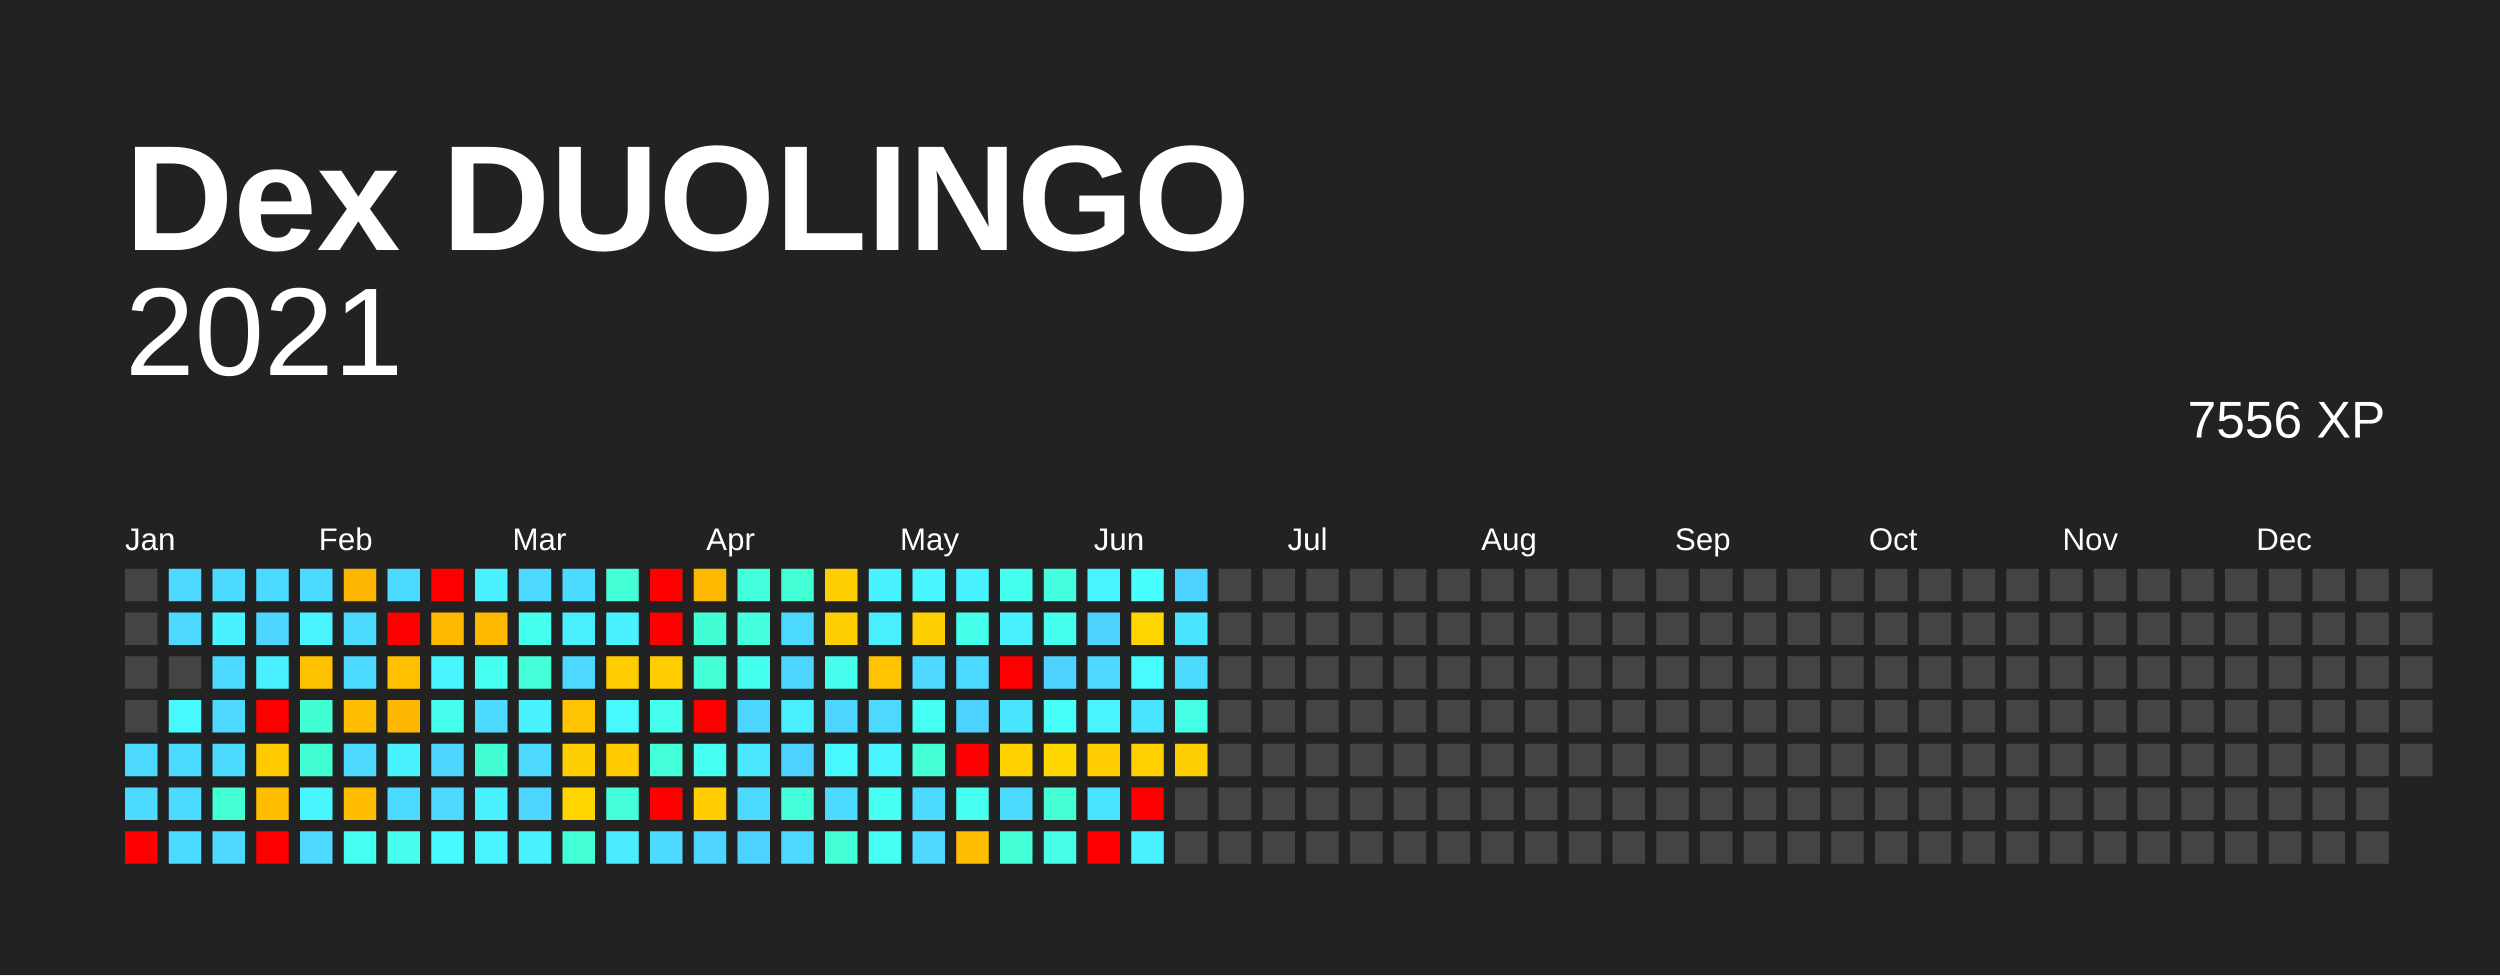
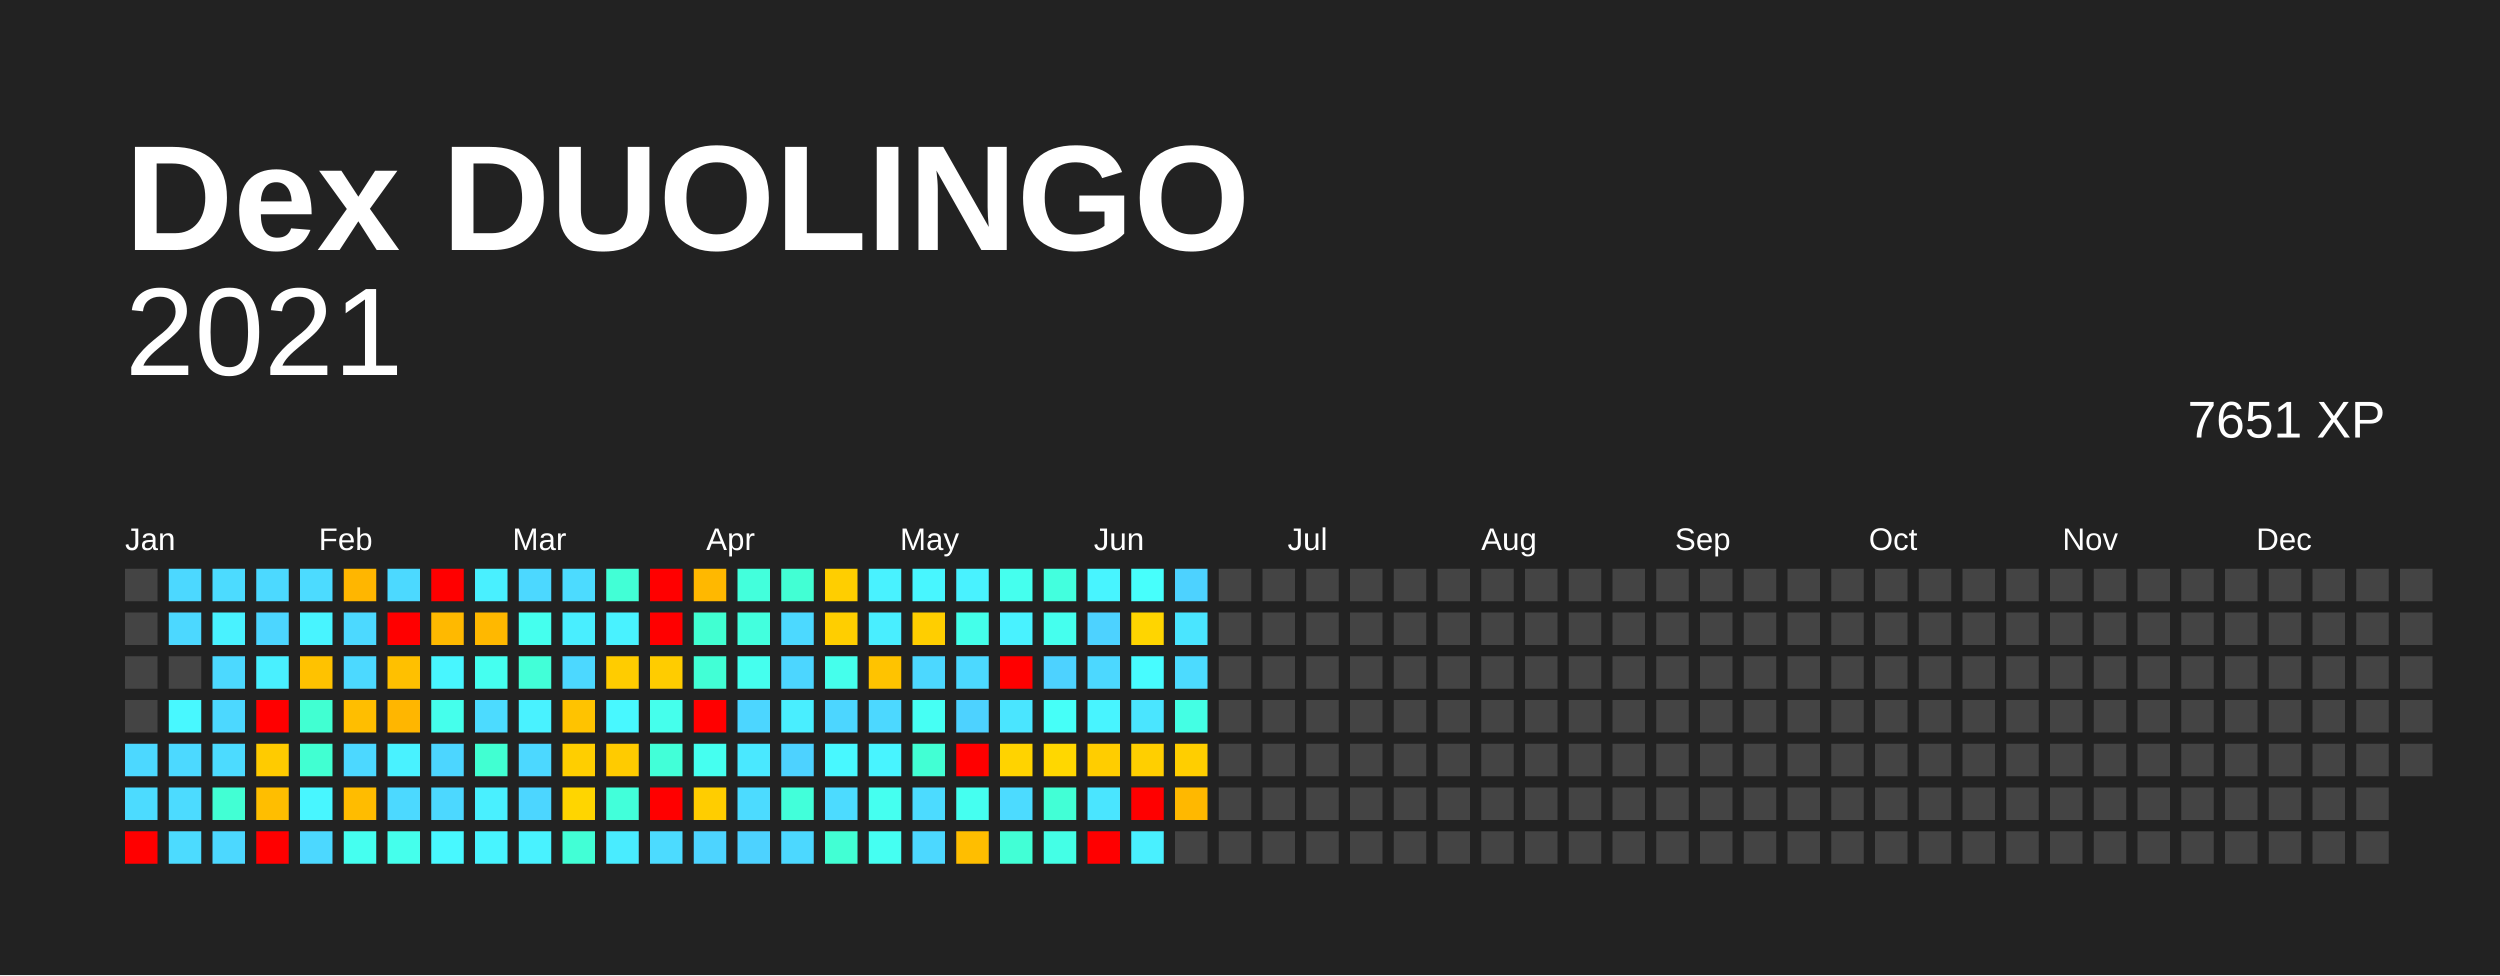
<svg xmlns="http://www.w3.org/2000/svg" baseProfile="full" height="78mm" version="1.1" viewBox="0,0,200,78" width="200mm">
  <defs />
  <rect fill="#222222" height="78" width="200" x="0" y="0" />
  <text fill="#FFFFFF" style="font-size:12px; font-family:Arial; font-weight:bold;" x="10" y="20">Dex DUOLINGO</text>
  <text alignment-baseline="hanging" fill="#FFFFFF" style="font-size:10.0px; font-family:Arial;" x="10" y="30">2021</text>
-   <text alignment-baseline="hanging" fill="#FFFFFF" style="font-size:4.125px; font-family:Arial;" x="175" y="35">7556 XP</text>
+   <text alignment-baseline="hanging" fill="#FFFFFF" style="font-size:4.125px; font-family:Arial;" x="175" y="35">7651 XP</text>
  <text fill="#FFFFFF" style="font-size:2.5px; font-family:Arial" x="10.0" y="44">Jan</text>
  <text fill="#FFFFFF" style="font-size:2.5px; font-family:Arial" x="25.5" y="44">Feb</text>
  <text fill="#FFFFFF" style="font-size:2.5px; font-family:Arial" x="41.0" y="44">Mar</text>
  <text fill="#FFFFFF" style="font-size:2.5px; font-family:Arial" x="56.5" y="44">Apr</text>
  <text fill="#FFFFFF" style="font-size:2.5px; font-family:Arial" x="72.0" y="44">May</text>
  <text fill="#FFFFFF" style="font-size:2.5px; font-family:Arial" x="87.5" y="44">Jun</text>
  <text fill="#FFFFFF" style="font-size:2.5px; font-family:Arial" x="103.0" y="44">Jul</text>
  <text fill="#FFFFFF" style="font-size:2.5px; font-family:Arial" x="118.5" y="44">Aug</text>
  <text fill="#FFFFFF" style="font-size:2.5px; font-family:Arial" x="134.0" y="44">Sep</text>
  <text fill="#FFFFFF" style="font-size:2.5px; font-family:Arial" x="149.5" y="44">Oct</text>
  <text fill="#FFFFFF" style="font-size:2.5px; font-family:Arial" x="165.0" y="44">Nov</text>
  <text fill="#FFFFFF" style="font-size:2.5px; font-family:Arial" x="180.5" y="44">Dec</text>
  <rect fill="#444444" height="2.6" width="2.6" x="10.0" y="45.5" />
  <rect fill="#444444" height="2.6" width="2.6" x="10.0" y="49.0" />
  <rect fill="#444444" height="2.6" width="2.6" x="10.0" y="52.5" />
  <rect fill="#444444" height="2.6" width="2.6" x="10.0" y="56.0" />
  <rect fill="#4cd8ff" height="2.6" width="2.6" x="10.0" y="59.5" />
  <rect fill="#4cdbff" height="2.6" width="2.6" x="10.0" y="63.0" />
  <rect fill="red" height="2.6" width="2.6" x="10.0" y="66.5" />
  <rect fill="#4cd8ff" height="2.6" width="2.6" x="13.5" y="45.5" />
  <rect fill="#4cd8ff" height="2.6" width="2.6" x="13.5" y="49.0" />
  <rect fill="#444444" height="2.6" width="2.6" x="13.5" y="52.5" />
  <rect fill="#48f8ff" height="2.6" width="2.6" x="13.5" y="56.0" />
  <rect fill="#4cd9ff" height="2.6" width="2.6" x="13.5" y="59.5" />
  <rect fill="#4cdbff" height="2.6" width="2.6" x="13.5" y="63.0" />
  <rect fill="#4cdbff" height="2.6" width="2.6" x="13.5" y="66.5" />
  <rect fill="#4cdbff" height="2.6" width="2.6" x="17.0" y="45.5" />
  <rect fill="#49f2ff" height="2.6" width="2.6" x="17.0" y="49.0" />
  <rect fill="#4cd9ff" height="2.6" width="2.6" x="17.0" y="52.5" />
  <rect fill="#4cd8ff" height="2.6" width="2.6" x="17.0" y="56.0" />
  <rect fill="#4cdbff" height="2.6" width="2.6" x="17.0" y="59.5" />
  <rect fill="#42ffd4" height="2.6" width="2.6" x="17.0" y="63.0" />
  <rect fill="#4cd8ff" height="2.6" width="2.6" x="17.0" y="66.5" />
  <rect fill="#4cd9ff" height="2.6" width="2.6" x="20.5" y="45.5" />
  <rect fill="#4cd6ff" height="2.6" width="2.6" x="20.5" y="49.0" />
  <rect fill="#49f0ff" height="2.6" width="2.6" x="20.5" y="52.5" />
  <rect fill="red" height="2.6" width="2.6" x="20.5" y="56.0" />
  <rect fill="#ffcb00" height="2.6" width="2.6" x="20.5" y="59.5" />
  <rect fill="#ffbe00" height="2.6" width="2.6" x="20.5" y="63.0" />
  <rect fill="red" height="2.6" width="2.6" x="20.5" y="66.5" />
  <rect fill="#4cdbff" height="2.6" width="2.6" x="24.0" y="45.5" />
  <rect fill="#48f4ff" height="2.6" width="2.6" x="24.0" y="49.0" />
  <rect fill="#ffc200" height="2.6" width="2.6" x="24.0" y="52.5" />
  <rect fill="#41ffd2" height="2.6" width="2.6" x="24.0" y="56.0" />
  <rect fill="#41ffd2" height="2.6" width="2.6" x="24.0" y="59.5" />
  <rect fill="#48f6ff" height="2.6" width="2.6" x="24.0" y="63.0" />
  <rect fill="#4cd8ff" height="2.6" width="2.6" x="24.0" y="66.5" />
  <rect fill="#ffb600" height="2.6" width="2.6" x="27.5" y="45.5" />
  <rect fill="#4cd9ff" height="2.6" width="2.6" x="27.5" y="49.0" />
  <rect fill="#4cd9ff" height="2.6" width="2.6" x="27.5" y="52.5" />
  <rect fill="#ffbe00" height="2.6" width="2.6" x="27.5" y="56.0" />
  <rect fill="#4cd8ff" height="2.6" width="2.6" x="27.5" y="59.5" />
  <rect fill="#ffbc00" height="2.6" width="2.6" x="27.5" y="63.0" />
  <rect fill="#45fff0" height="2.6" width="2.6" x="27.5" y="66.5" />
  <rect fill="#4cd9ff" height="2.6" width="2.6" x="31.0" y="45.5" />
  <rect fill="red" height="2.6" width="2.6" x="31.0" y="49.0" />
  <rect fill="#ffc000" height="2.6" width="2.6" x="31.0" y="52.5" />
  <rect fill="#ffb600" height="2.6" width="2.6" x="31.0" y="56.0" />
  <rect fill="#49f2ff" height="2.6" width="2.6" x="31.0" y="59.5" />
  <rect fill="#4cd9ff" height="2.6" width="2.6" x="31.0" y="63.0" />
  <rect fill="#45ffec" height="2.6" width="2.6" x="31.0" y="66.5" />
  <rect fill="red" height="2.6" width="2.6" x="34.5" y="45.5" />
  <rect fill="#ffb900" height="2.6" width="2.6" x="34.5" y="49.0" />
  <rect fill="#48f6ff" height="2.6" width="2.6" x="34.5" y="52.5" />
  <rect fill="#45ffec" height="2.6" width="2.6" x="34.5" y="56.0" />
  <rect fill="#4cd6ff" height="2.6" width="2.6" x="34.5" y="59.5" />
  <rect fill="#4cd8ff" height="2.6" width="2.6" x="34.5" y="63.0" />
  <rect fill="#48f8ff" height="2.6" width="2.6" x="34.5" y="66.5" />
  <rect fill="#49f0ff" height="2.6" width="2.6" x="38.0" y="45.5" />
  <rect fill="#ffb800" height="2.6" width="2.6" x="38.0" y="49.0" />
  <rect fill="#45fff0" height="2.6" width="2.6" x="38.0" y="52.5" />
  <rect fill="#4cdbff" height="2.6" width="2.6" x="38.0" y="56.0" />
  <rect fill="#41ffd2" height="2.6" width="2.6" x="38.0" y="59.5" />
  <rect fill="#49f0ff" height="2.6" width="2.6" x="38.0" y="63.0" />
  <rect fill="#48f4ff" height="2.6" width="2.6" x="38.0" y="66.5" />
  <rect fill="#4cd8ff" height="2.6" width="2.6" x="41.5" y="45.5" />
  <rect fill="#45ffee" height="2.6" width="2.6" x="41.5" y="49.0" />
  <rect fill="#42ffd8" height="2.6" width="2.6" x="41.5" y="52.5" />
  <rect fill="#49f2ff" height="2.6" width="2.6" x="41.5" y="56.0" />
  <rect fill="#4cd8ff" height="2.6" width="2.6" x="41.5" y="59.5" />
  <rect fill="#4cd6ff" height="2.6" width="2.6" x="41.5" y="63.0" />
  <rect fill="#49f2ff" height="2.6" width="2.6" x="41.5" y="66.5" />
  <rect fill="#4cdbff" height="2.6" width="2.6" x="45.0" y="45.5" />
  <rect fill="#49eeff" height="2.6" width="2.6" x="45.0" y="49.0" />
  <rect fill="#4cd8ff" height="2.6" width="2.6" x="45.0" y="52.5" />
  <rect fill="#ffc300" height="2.6" width="2.6" x="45.0" y="56.0" />
  <rect fill="#ffce00" height="2.6" width="2.6" x="45.0" y="59.5" />
  <rect fill="#ffd500" height="2.6" width="2.6" x="45.0" y="63.0" />
  <rect fill="#42ffd6" height="2.6" width="2.6" x="45.0" y="66.5" />
  <rect fill="#42ffd6" height="2.6" width="2.6" x="48.5" y="45.5" />
  <rect fill="#49f2ff" height="2.6" width="2.6" x="48.5" y="49.0" />
  <rect fill="#ffcc00" height="2.6" width="2.6" x="48.5" y="52.5" />
  <rect fill="#48f8ff" height="2.6" width="2.6" x="48.5" y="56.0" />
  <rect fill="#ffcb00" height="2.6" width="2.6" x="48.5" y="59.5" />
  <rect fill="#42ffda" height="2.6" width="2.6" x="48.5" y="63.0" />
  <rect fill="#49ecff" height="2.6" width="2.6" x="48.5" y="66.5" />
  <rect fill="red" height="2.6" width="2.6" x="52.0" y="45.5" />
  <rect fill="red" height="2.6" width="2.6" x="52.0" y="49.0" />
  <rect fill="#ffcc00" height="2.6" width="2.6" x="52.0" y="52.5" />
  <rect fill="#45ffec" height="2.6" width="2.6" x="52.0" y="56.0" />
  <rect fill="#42ffd8" height="2.6" width="2.6" x="52.0" y="59.5" />
  <rect fill="red" height="2.6" width="2.6" x="52.0" y="63.0" />
  <rect fill="#4cdbff" height="2.6" width="2.6" x="52.0" y="66.5" />
  <rect fill="#ffb800" height="2.6" width="2.6" x="55.5" y="45.5" />
  <rect fill="#41ffd2" height="2.6" width="2.6" x="55.5" y="49.0" />
  <rect fill="#42ffd6" height="2.6" width="2.6" x="55.5" y="52.5" />
  <rect fill="red" height="2.6" width="2.6" x="55.5" y="56.0" />
  <rect fill="#45fff0" height="2.6" width="2.6" x="55.5" y="59.5" />
  <rect fill="#ffcd00" height="2.6" width="2.6" x="55.5" y="63.0" />
  <rect fill="#4dd4ff" height="2.6" width="2.6" x="55.5" y="66.5" />
  <rect fill="#43ffdc" height="2.6" width="2.6" x="59.0" y="45.5" />
  <rect fill="#43ffde" height="2.6" width="2.6" x="59.0" y="49.0" />
  <rect fill="#45ffee" height="2.6" width="2.6" x="59.0" y="52.5" />
  <rect fill="#4cd6ff" height="2.6" width="2.6" x="59.0" y="56.0" />
  <rect fill="#4ae8ff" height="2.6" width="2.6" x="59.0" y="59.5" />
  <rect fill="#4cdbff" height="2.6" width="2.6" x="59.0" y="63.0" />
  <rect fill="#4dd2ff" height="2.6" width="2.6" x="59.0" y="66.5" />
  <rect fill="#42ffd4" height="2.6" width="2.6" x="62.5" y="45.5" />
  <rect fill="#4cd9ff" height="2.6" width="2.6" x="62.5" y="49.0" />
  <rect fill="#4cd6ff" height="2.6" width="2.6" x="62.5" y="52.5" />
  <rect fill="#49eeff" height="2.6" width="2.6" x="62.5" y="56.0" />
  <rect fill="#4dd2ff" height="2.6" width="2.6" x="62.5" y="59.5" />
  <rect fill="#42ffda" height="2.6" width="2.6" x="62.5" y="63.0" />
  <rect fill="#4cd8ff" height="2.6" width="2.6" x="62.5" y="66.5" />
  <rect fill="#ffce00" height="2.6" width="2.6" x="66.0" y="45.5" />
  <rect fill="#ffce00" height="2.6" width="2.6" x="66.0" y="49.0" />
  <rect fill="#45ffec" height="2.6" width="2.6" x="66.0" y="52.5" />
  <rect fill="#4cd6ff" height="2.6" width="2.6" x="66.0" y="56.0" />
  <rect fill="#48f8ff" height="2.6" width="2.6" x="66.0" y="59.5" />
  <rect fill="#4cdbff" height="2.6" width="2.6" x="66.0" y="63.0" />
  <rect fill="#42ffd4" height="2.6" width="2.6" x="66.0" y="66.5" />
  <rect fill="#49f2ff" height="2.6" width="2.6" x="69.5" y="45.5" />
  <rect fill="#49eeff" height="2.6" width="2.6" x="69.5" y="49.0" />
  <rect fill="#ffc300" height="2.6" width="2.6" x="69.5" y="52.5" />
  <rect fill="#4cd8ff" height="2.6" width="2.6" x="69.5" y="56.0" />
  <rect fill="#48f4ff" height="2.6" width="2.6" x="69.5" y="59.5" />
  <rect fill="#45fff0" height="2.6" width="2.6" x="69.5" y="63.0" />
  <rect fill="#45fff2" height="2.6" width="2.6" x="69.5" y="66.5" />
  <rect fill="#48f6ff" height="2.6" width="2.6" x="73.0" y="45.5" />
  <rect fill="#ffce00" height="2.6" width="2.6" x="73.0" y="49.0" />
  <rect fill="#4cd8ff" height="2.6" width="2.6" x="73.0" y="52.5" />
  <rect fill="#46fff4" height="2.6" width="2.6" x="73.0" y="56.0" />
  <rect fill="#42ffd4" height="2.6" width="2.6" x="73.0" y="59.5" />
  <rect fill="#4cdbff" height="2.6" width="2.6" x="73.0" y="63.0" />
  <rect fill="#4cd8ff" height="2.6" width="2.6" x="73.0" y="66.5" />
  <rect fill="#49f2ff" height="2.6" width="2.6" x="76.5" y="45.5" />
  <rect fill="#44ffea" height="2.6" width="2.6" x="76.5" y="49.0" />
  <rect fill="#4cd9ff" height="2.6" width="2.6" x="76.5" y="52.5" />
  <rect fill="#4dd2ff" height="2.6" width="2.6" x="76.5" y="56.0" />
  <rect fill="red" height="2.6" width="2.6" x="76.5" y="59.5" />
  <rect fill="#45fff0" height="2.6" width="2.6" x="76.5" y="63.0" />
  <rect fill="#ffbe00" height="2.6" width="2.6" x="76.5" y="66.5" />
  <rect fill="#45ffee" height="2.6" width="2.6" x="80.0" y="45.5" />
  <rect fill="#49f2ff" height="2.6" width="2.6" x="80.0" y="49.0" />
  <rect fill="red" height="2.6" width="2.6" x="80.0" y="52.5" />
  <rect fill="#4ae5ff" height="2.6" width="2.6" x="80.0" y="56.0" />
  <rect fill="#ffd300" height="2.6" width="2.6" x="80.0" y="59.5" />
  <rect fill="#4cdbff" height="2.6" width="2.6" x="80.0" y="63.0" />
  <rect fill="#42ffd6" height="2.6" width="2.6" x="80.0" y="66.5" />
  <rect fill="#43ffde" height="2.6" width="2.6" x="83.5" y="45.5" />
  <rect fill="#45ffee" height="2.6" width="2.6" x="83.5" y="49.0" />
  <rect fill="#4dd2ff" height="2.6" width="2.6" x="83.5" y="52.5" />
  <rect fill="#46fff8" height="2.6" width="2.6" x="83.5" y="56.0" />
  <rect fill="#ffd700" height="2.6" width="2.6" x="83.5" y="59.5" />
  <rect fill="#42ffd6" height="2.6" width="2.6" x="83.5" y="63.0" />
  <rect fill="#44ffe6" height="2.6" width="2.6" x="83.5" y="66.5" />
  <rect fill="#48f4ff" height="2.6" width="2.6" x="87.0" y="45.5" />
  <rect fill="#4dd2ff" height="2.6" width="2.6" x="87.0" y="49.0" />
  <rect fill="#4cd8ff" height="2.6" width="2.6" x="87.0" y="52.5" />
  <rect fill="#48f4ff" height="2.6" width="2.6" x="87.0" y="56.0" />
  <rect fill="#ffcd00" height="2.6" width="2.6" x="87.0" y="59.5" />
  <rect fill="#4ae5ff" height="2.6" width="2.6" x="87.0" y="63.0" />
  <rect fill="red" height="2.6" width="2.6" x="87.0" y="66.5" />
  <rect fill="#47fffc" height="2.6" width="2.6" x="90.5" y="45.5" />
  <rect fill="#ffd500" height="2.6" width="2.6" x="90.5" y="49.0" />
  <rect fill="#47fcff" height="2.6" width="2.6" x="90.5" y="52.5" />
  <rect fill="#4ae5ff" height="2.6" width="2.6" x="90.5" y="56.0" />
  <rect fill="#ffcf00" height="2.6" width="2.6" x="90.5" y="59.5" />
  <rect fill="red" height="2.6" width="2.6" x="90.5" y="63.0" />
  <rect fill="#49f0ff" height="2.6" width="2.6" x="90.5" y="66.5" />
  <rect fill="#4dd2ff" height="2.6" width="2.6" x="94.0" y="45.5" />
  <rect fill="#4ae5ff" height="2.6" width="2.6" x="94.0" y="49.0" />
  <rect fill="#4cdbff" height="2.6" width="2.6" x="94.0" y="52.5" />
  <rect fill="#44ffe4" height="2.6" width="2.6" x="94.0" y="56.0" />
  <rect fill="#ffce00" height="2.6" width="2.6" x="94.0" y="59.5" />
-   <rect fill="#444444" height="2.6" width="2.6" x="94.0" y="63.0" />
+   <rect fill="#ffb800" height="2.6" width="2.6" x="94.0" y="63.0" />
  <rect fill="#444444" height="2.6" width="2.6" x="94.0" y="66.5" />
  <rect fill="#444444" height="2.6" width="2.6" x="97.5" y="45.5" />
  <rect fill="#444444" height="2.6" width="2.6" x="97.5" y="49.0" />
  <rect fill="#444444" height="2.6" width="2.6" x="97.5" y="52.5" />
  <rect fill="#444444" height="2.6" width="2.6" x="97.5" y="56.0" />
  <rect fill="#444444" height="2.6" width="2.6" x="97.5" y="59.5" />
  <rect fill="#444444" height="2.6" width="2.6" x="97.5" y="63.0" />
  <rect fill="#444444" height="2.6" width="2.6" x="97.5" y="66.5" />
  <rect fill="#444444" height="2.6" width="2.6" x="101.0" y="45.5" />
  <rect fill="#444444" height="2.6" width="2.6" x="101.0" y="49.0" />
  <rect fill="#444444" height="2.6" width="2.6" x="101.0" y="52.5" />
  <rect fill="#444444" height="2.6" width="2.6" x="101.0" y="56.0" />
  <rect fill="#444444" height="2.6" width="2.6" x="101.0" y="59.5" />
  <rect fill="#444444" height="2.6" width="2.6" x="101.0" y="63.0" />
  <rect fill="#444444" height="2.6" width="2.6" x="101.0" y="66.5" />
  <rect fill="#444444" height="2.6" width="2.6" x="104.5" y="45.5" />
  <rect fill="#444444" height="2.6" width="2.6" x="104.5" y="49.0" />
  <rect fill="#444444" height="2.6" width="2.6" x="104.5" y="52.5" />
  <rect fill="#444444" height="2.6" width="2.6" x="104.5" y="56.0" />
  <rect fill="#444444" height="2.6" width="2.6" x="104.5" y="59.5" />
  <rect fill="#444444" height="2.6" width="2.6" x="104.5" y="63.0" />
  <rect fill="#444444" height="2.6" width="2.6" x="104.5" y="66.5" />
  <rect fill="#444444" height="2.6" width="2.6" x="108.0" y="45.5" />
  <rect fill="#444444" height="2.6" width="2.6" x="108.0" y="49.0" />
  <rect fill="#444444" height="2.6" width="2.6" x="108.0" y="52.5" />
  <rect fill="#444444" height="2.6" width="2.6" x="108.0" y="56.0" />
  <rect fill="#444444" height="2.6" width="2.6" x="108.0" y="59.5" />
  <rect fill="#444444" height="2.6" width="2.6" x="108.0" y="63.0" />
  <rect fill="#444444" height="2.6" width="2.6" x="108.0" y="66.5" />
  <rect fill="#444444" height="2.6" width="2.6" x="111.5" y="45.5" />
  <rect fill="#444444" height="2.6" width="2.6" x="111.5" y="49.0" />
  <rect fill="#444444" height="2.6" width="2.6" x="111.5" y="52.5" />
  <rect fill="#444444" height="2.6" width="2.6" x="111.5" y="56.0" />
  <rect fill="#444444" height="2.6" width="2.6" x="111.5" y="59.5" />
  <rect fill="#444444" height="2.6" width="2.6" x="111.5" y="63.0" />
  <rect fill="#444444" height="2.6" width="2.6" x="111.5" y="66.5" />
  <rect fill="#444444" height="2.6" width="2.6" x="115.0" y="45.5" />
  <rect fill="#444444" height="2.6" width="2.6" x="115.0" y="49.0" />
  <rect fill="#444444" height="2.6" width="2.6" x="115.0" y="52.5" />
  <rect fill="#444444" height="2.6" width="2.6" x="115.0" y="56.0" />
  <rect fill="#444444" height="2.6" width="2.6" x="115.0" y="59.5" />
  <rect fill="#444444" height="2.6" width="2.6" x="115.0" y="63.0" />
  <rect fill="#444444" height="2.6" width="2.6" x="115.0" y="66.5" />
  <rect fill="#444444" height="2.6" width="2.6" x="118.5" y="45.5" />
  <rect fill="#444444" height="2.6" width="2.6" x="118.5" y="49.0" />
  <rect fill="#444444" height="2.6" width="2.6" x="118.5" y="52.5" />
  <rect fill="#444444" height="2.6" width="2.6" x="118.5" y="56.0" />
  <rect fill="#444444" height="2.6" width="2.6" x="118.5" y="59.5" />
  <rect fill="#444444" height="2.6" width="2.6" x="118.5" y="63.0" />
  <rect fill="#444444" height="2.6" width="2.6" x="118.5" y="66.5" />
  <rect fill="#444444" height="2.6" width="2.6" x="122.0" y="45.5" />
  <rect fill="#444444" height="2.6" width="2.6" x="122.0" y="49.0" />
  <rect fill="#444444" height="2.6" width="2.6" x="122.0" y="52.5" />
  <rect fill="#444444" height="2.6" width="2.6" x="122.0" y="56.0" />
  <rect fill="#444444" height="2.6" width="2.6" x="122.0" y="59.5" />
  <rect fill="#444444" height="2.6" width="2.6" x="122.0" y="63.0" />
  <rect fill="#444444" height="2.6" width="2.6" x="122.0" y="66.5" />
  <rect fill="#444444" height="2.6" width="2.6" x="125.5" y="45.5" />
  <rect fill="#444444" height="2.6" width="2.6" x="125.5" y="49.0" />
  <rect fill="#444444" height="2.6" width="2.6" x="125.5" y="52.5" />
  <rect fill="#444444" height="2.6" width="2.6" x="125.5" y="56.0" />
  <rect fill="#444444" height="2.6" width="2.6" x="125.5" y="59.5" />
  <rect fill="#444444" height="2.6" width="2.6" x="125.5" y="63.0" />
  <rect fill="#444444" height="2.6" width="2.6" x="125.5" y="66.5" />
  <rect fill="#444444" height="2.6" width="2.6" x="129.0" y="45.5" />
  <rect fill="#444444" height="2.6" width="2.6" x="129.0" y="49.0" />
  <rect fill="#444444" height="2.6" width="2.6" x="129.0" y="52.5" />
  <rect fill="#444444" height="2.6" width="2.6" x="129.0" y="56.0" />
  <rect fill="#444444" height="2.6" width="2.6" x="129.0" y="59.5" />
  <rect fill="#444444" height="2.6" width="2.6" x="129.0" y="63.0" />
  <rect fill="#444444" height="2.6" width="2.6" x="129.0" y="66.5" />
  <rect fill="#444444" height="2.6" width="2.6" x="132.5" y="45.5" />
  <rect fill="#444444" height="2.6" width="2.6" x="132.5" y="49.0" />
  <rect fill="#444444" height="2.6" width="2.6" x="132.5" y="52.5" />
  <rect fill="#444444" height="2.6" width="2.6" x="132.5" y="56.0" />
  <rect fill="#444444" height="2.6" width="2.6" x="132.5" y="59.5" />
  <rect fill="#444444" height="2.6" width="2.6" x="132.5" y="63.0" />
  <rect fill="#444444" height="2.6" width="2.6" x="132.5" y="66.5" />
  <rect fill="#444444" height="2.6" width="2.6" x="136.0" y="45.5" />
  <rect fill="#444444" height="2.6" width="2.6" x="136.0" y="49.0" />
  <rect fill="#444444" height="2.6" width="2.6" x="136.0" y="52.5" />
  <rect fill="#444444" height="2.6" width="2.6" x="136.0" y="56.0" />
  <rect fill="#444444" height="2.6" width="2.6" x="136.0" y="59.5" />
  <rect fill="#444444" height="2.6" width="2.6" x="136.0" y="63.0" />
  <rect fill="#444444" height="2.6" width="2.6" x="136.0" y="66.5" />
  <rect fill="#444444" height="2.6" width="2.6" x="139.5" y="45.5" />
  <rect fill="#444444" height="2.6" width="2.6" x="139.5" y="49.0" />
  <rect fill="#444444" height="2.6" width="2.6" x="139.5" y="52.5" />
  <rect fill="#444444" height="2.6" width="2.6" x="139.5" y="56.0" />
  <rect fill="#444444" height="2.6" width="2.6" x="139.5" y="59.5" />
  <rect fill="#444444" height="2.6" width="2.6" x="139.5" y="63.0" />
  <rect fill="#444444" height="2.6" width="2.6" x="139.5" y="66.5" />
  <rect fill="#444444" height="2.6" width="2.6" x="143.0" y="45.5" />
  <rect fill="#444444" height="2.6" width="2.6" x="143.0" y="49.0" />
  <rect fill="#444444" height="2.6" width="2.6" x="143.0" y="52.5" />
  <rect fill="#444444" height="2.6" width="2.6" x="143.0" y="56.0" />
  <rect fill="#444444" height="2.6" width="2.6" x="143.0" y="59.5" />
  <rect fill="#444444" height="2.6" width="2.6" x="143.0" y="63.0" />
  <rect fill="#444444" height="2.6" width="2.6" x="143.0" y="66.5" />
  <rect fill="#444444" height="2.6" width="2.6" x="146.5" y="45.5" />
  <rect fill="#444444" height="2.6" width="2.6" x="146.5" y="49.0" />
  <rect fill="#444444" height="2.6" width="2.6" x="146.5" y="52.5" />
  <rect fill="#444444" height="2.6" width="2.6" x="146.5" y="56.0" />
  <rect fill="#444444" height="2.6" width="2.6" x="146.5" y="59.5" />
  <rect fill="#444444" height="2.6" width="2.6" x="146.5" y="63.0" />
  <rect fill="#444444" height="2.6" width="2.6" x="146.5" y="66.5" />
  <rect fill="#444444" height="2.6" width="2.6" x="150.0" y="45.5" />
  <rect fill="#444444" height="2.6" width="2.6" x="150.0" y="49.0" />
  <rect fill="#444444" height="2.6" width="2.6" x="150.0" y="52.5" />
  <rect fill="#444444" height="2.6" width="2.6" x="150.0" y="56.0" />
  <rect fill="#444444" height="2.6" width="2.6" x="150.0" y="59.5" />
  <rect fill="#444444" height="2.6" width="2.6" x="150.0" y="63.0" />
  <rect fill="#444444" height="2.6" width="2.6" x="150.0" y="66.5" />
  <rect fill="#444444" height="2.6" width="2.6" x="153.5" y="45.5" />
  <rect fill="#444444" height="2.6" width="2.6" x="153.5" y="49.0" />
  <rect fill="#444444" height="2.6" width="2.6" x="153.5" y="52.5" />
  <rect fill="#444444" height="2.6" width="2.6" x="153.5" y="56.0" />
  <rect fill="#444444" height="2.6" width="2.6" x="153.5" y="59.5" />
  <rect fill="#444444" height="2.6" width="2.6" x="153.5" y="63.0" />
  <rect fill="#444444" height="2.6" width="2.6" x="153.5" y="66.5" />
  <rect fill="#444444" height="2.6" width="2.6" x="157.0" y="45.5" />
  <rect fill="#444444" height="2.6" width="2.6" x="157.0" y="49.0" />
  <rect fill="#444444" height="2.6" width="2.6" x="157.0" y="52.5" />
  <rect fill="#444444" height="2.6" width="2.6" x="157.0" y="56.0" />
  <rect fill="#444444" height="2.6" width="2.6" x="157.0" y="59.5" />
  <rect fill="#444444" height="2.6" width="2.6" x="157.0" y="63.0" />
  <rect fill="#444444" height="2.6" width="2.6" x="157.0" y="66.5" />
  <rect fill="#444444" height="2.6" width="2.6" x="160.5" y="45.5" />
  <rect fill="#444444" height="2.6" width="2.6" x="160.5" y="49.0" />
  <rect fill="#444444" height="2.6" width="2.6" x="160.5" y="52.5" />
  <rect fill="#444444" height="2.6" width="2.6" x="160.5" y="56.0" />
  <rect fill="#444444" height="2.6" width="2.6" x="160.5" y="59.5" />
  <rect fill="#444444" height="2.6" width="2.6" x="160.5" y="63.0" />
  <rect fill="#444444" height="2.6" width="2.6" x="160.5" y="66.5" />
  <rect fill="#444444" height="2.6" width="2.6" x="164.0" y="45.5" />
  <rect fill="#444444" height="2.6" width="2.6" x="164.0" y="49.0" />
  <rect fill="#444444" height="2.6" width="2.6" x="164.0" y="52.5" />
  <rect fill="#444444" height="2.6" width="2.6" x="164.0" y="56.0" />
  <rect fill="#444444" height="2.6" width="2.6" x="164.0" y="59.5" />
  <rect fill="#444444" height="2.6" width="2.6" x="164.0" y="63.0" />
  <rect fill="#444444" height="2.6" width="2.6" x="164.0" y="66.5" />
  <rect fill="#444444" height="2.6" width="2.6" x="167.5" y="45.5" />
  <rect fill="#444444" height="2.6" width="2.6" x="167.5" y="49.0" />
  <rect fill="#444444" height="2.6" width="2.6" x="167.5" y="52.5" />
  <rect fill="#444444" height="2.6" width="2.6" x="167.5" y="56.0" />
  <rect fill="#444444" height="2.6" width="2.6" x="167.5" y="59.5" />
  <rect fill="#444444" height="2.6" width="2.6" x="167.5" y="63.0" />
  <rect fill="#444444" height="2.6" width="2.6" x="167.5" y="66.5" />
  <rect fill="#444444" height="2.6" width="2.6" x="171.0" y="45.5" />
  <rect fill="#444444" height="2.6" width="2.6" x="171.0" y="49.0" />
  <rect fill="#444444" height="2.6" width="2.6" x="171.0" y="52.5" />
  <rect fill="#444444" height="2.6" width="2.6" x="171.0" y="56.0" />
  <rect fill="#444444" height="2.6" width="2.6" x="171.0" y="59.5" />
  <rect fill="#444444" height="2.6" width="2.6" x="171.0" y="63.0" />
  <rect fill="#444444" height="2.6" width="2.6" x="171.0" y="66.5" />
  <rect fill="#444444" height="2.6" width="2.6" x="174.5" y="45.5" />
  <rect fill="#444444" height="2.6" width="2.6" x="174.5" y="49.0" />
  <rect fill="#444444" height="2.6" width="2.6" x="174.5" y="52.5" />
  <rect fill="#444444" height="2.6" width="2.6" x="174.5" y="56.0" />
  <rect fill="#444444" height="2.6" width="2.6" x="174.5" y="59.5" />
  <rect fill="#444444" height="2.6" width="2.6" x="174.5" y="63.0" />
  <rect fill="#444444" height="2.6" width="2.6" x="174.5" y="66.5" />
  <rect fill="#444444" height="2.6" width="2.6" x="178.0" y="45.5" />
  <rect fill="#444444" height="2.6" width="2.6" x="178.0" y="49.0" />
  <rect fill="#444444" height="2.6" width="2.6" x="178.0" y="52.5" />
  <rect fill="#444444" height="2.6" width="2.6" x="178.0" y="56.0" />
  <rect fill="#444444" height="2.6" width="2.6" x="178.0" y="59.5" />
  <rect fill="#444444" height="2.6" width="2.6" x="178.0" y="63.0" />
  <rect fill="#444444" height="2.6" width="2.6" x="178.0" y="66.5" />
  <rect fill="#444444" height="2.6" width="2.6" x="181.5" y="45.5" />
  <rect fill="#444444" height="2.6" width="2.6" x="181.5" y="49.0" />
  <rect fill="#444444" height="2.6" width="2.6" x="181.5" y="52.5" />
  <rect fill="#444444" height="2.6" width="2.6" x="181.5" y="56.0" />
  <rect fill="#444444" height="2.6" width="2.6" x="181.5" y="59.5" />
  <rect fill="#444444" height="2.6" width="2.6" x="181.5" y="63.0" />
  <rect fill="#444444" height="2.6" width="2.6" x="181.5" y="66.5" />
  <rect fill="#444444" height="2.6" width="2.6" x="185.0" y="45.5" />
  <rect fill="#444444" height="2.6" width="2.6" x="185.0" y="49.0" />
  <rect fill="#444444" height="2.6" width="2.6" x="185.0" y="52.5" />
  <rect fill="#444444" height="2.6" width="2.6" x="185.0" y="56.0" />
  <rect fill="#444444" height="2.6" width="2.6" x="185.0" y="59.5" />
  <rect fill="#444444" height="2.6" width="2.6" x="185.0" y="63.0" />
  <rect fill="#444444" height="2.6" width="2.6" x="185.0" y="66.5" />
  <rect fill="#444444" height="2.6" width="2.6" x="188.5" y="45.5" />
  <rect fill="#444444" height="2.6" width="2.6" x="188.5" y="49.0" />
  <rect fill="#444444" height="2.6" width="2.6" x="188.5" y="52.5" />
  <rect fill="#444444" height="2.6" width="2.6" x="188.5" y="56.0" />
  <rect fill="#444444" height="2.6" width="2.6" x="188.5" y="59.5" />
  <rect fill="#444444" height="2.6" width="2.6" x="188.5" y="63.0" />
  <rect fill="#444444" height="2.6" width="2.6" x="188.5" y="66.5" />
  <rect fill="#444444" height="2.6" width="2.6" x="192.0" y="45.5" />
  <rect fill="#444444" height="2.6" width="2.6" x="192.0" y="49.0" />
  <rect fill="#444444" height="2.6" width="2.6" x="192.0" y="52.5" />
  <rect fill="#444444" height="2.6" width="2.6" x="192.0" y="56.0" />
  <rect fill="#444444" height="2.6" width="2.6" x="192.0" y="59.5" />
</svg>
